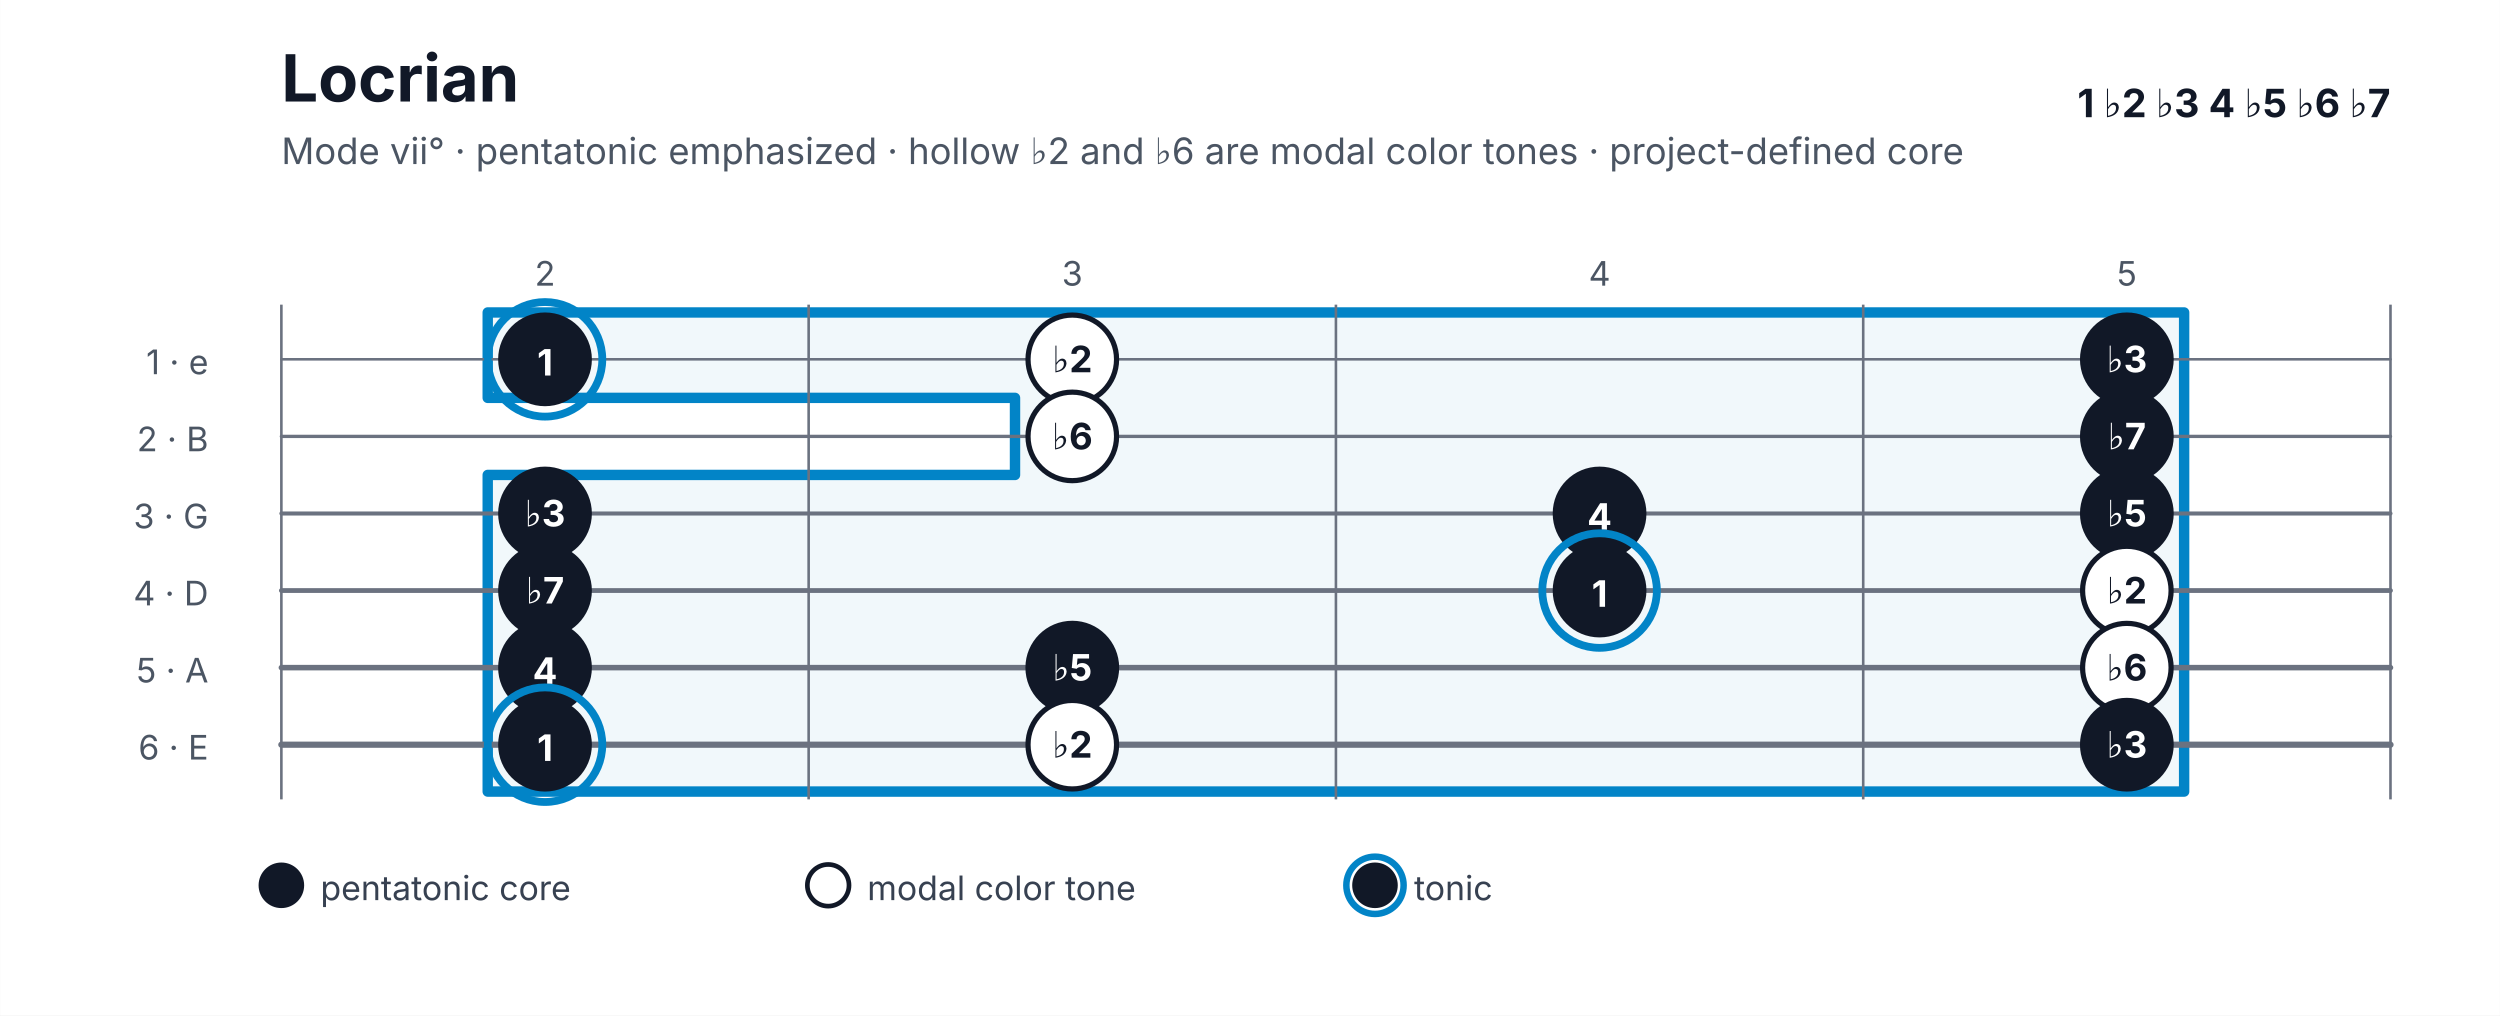
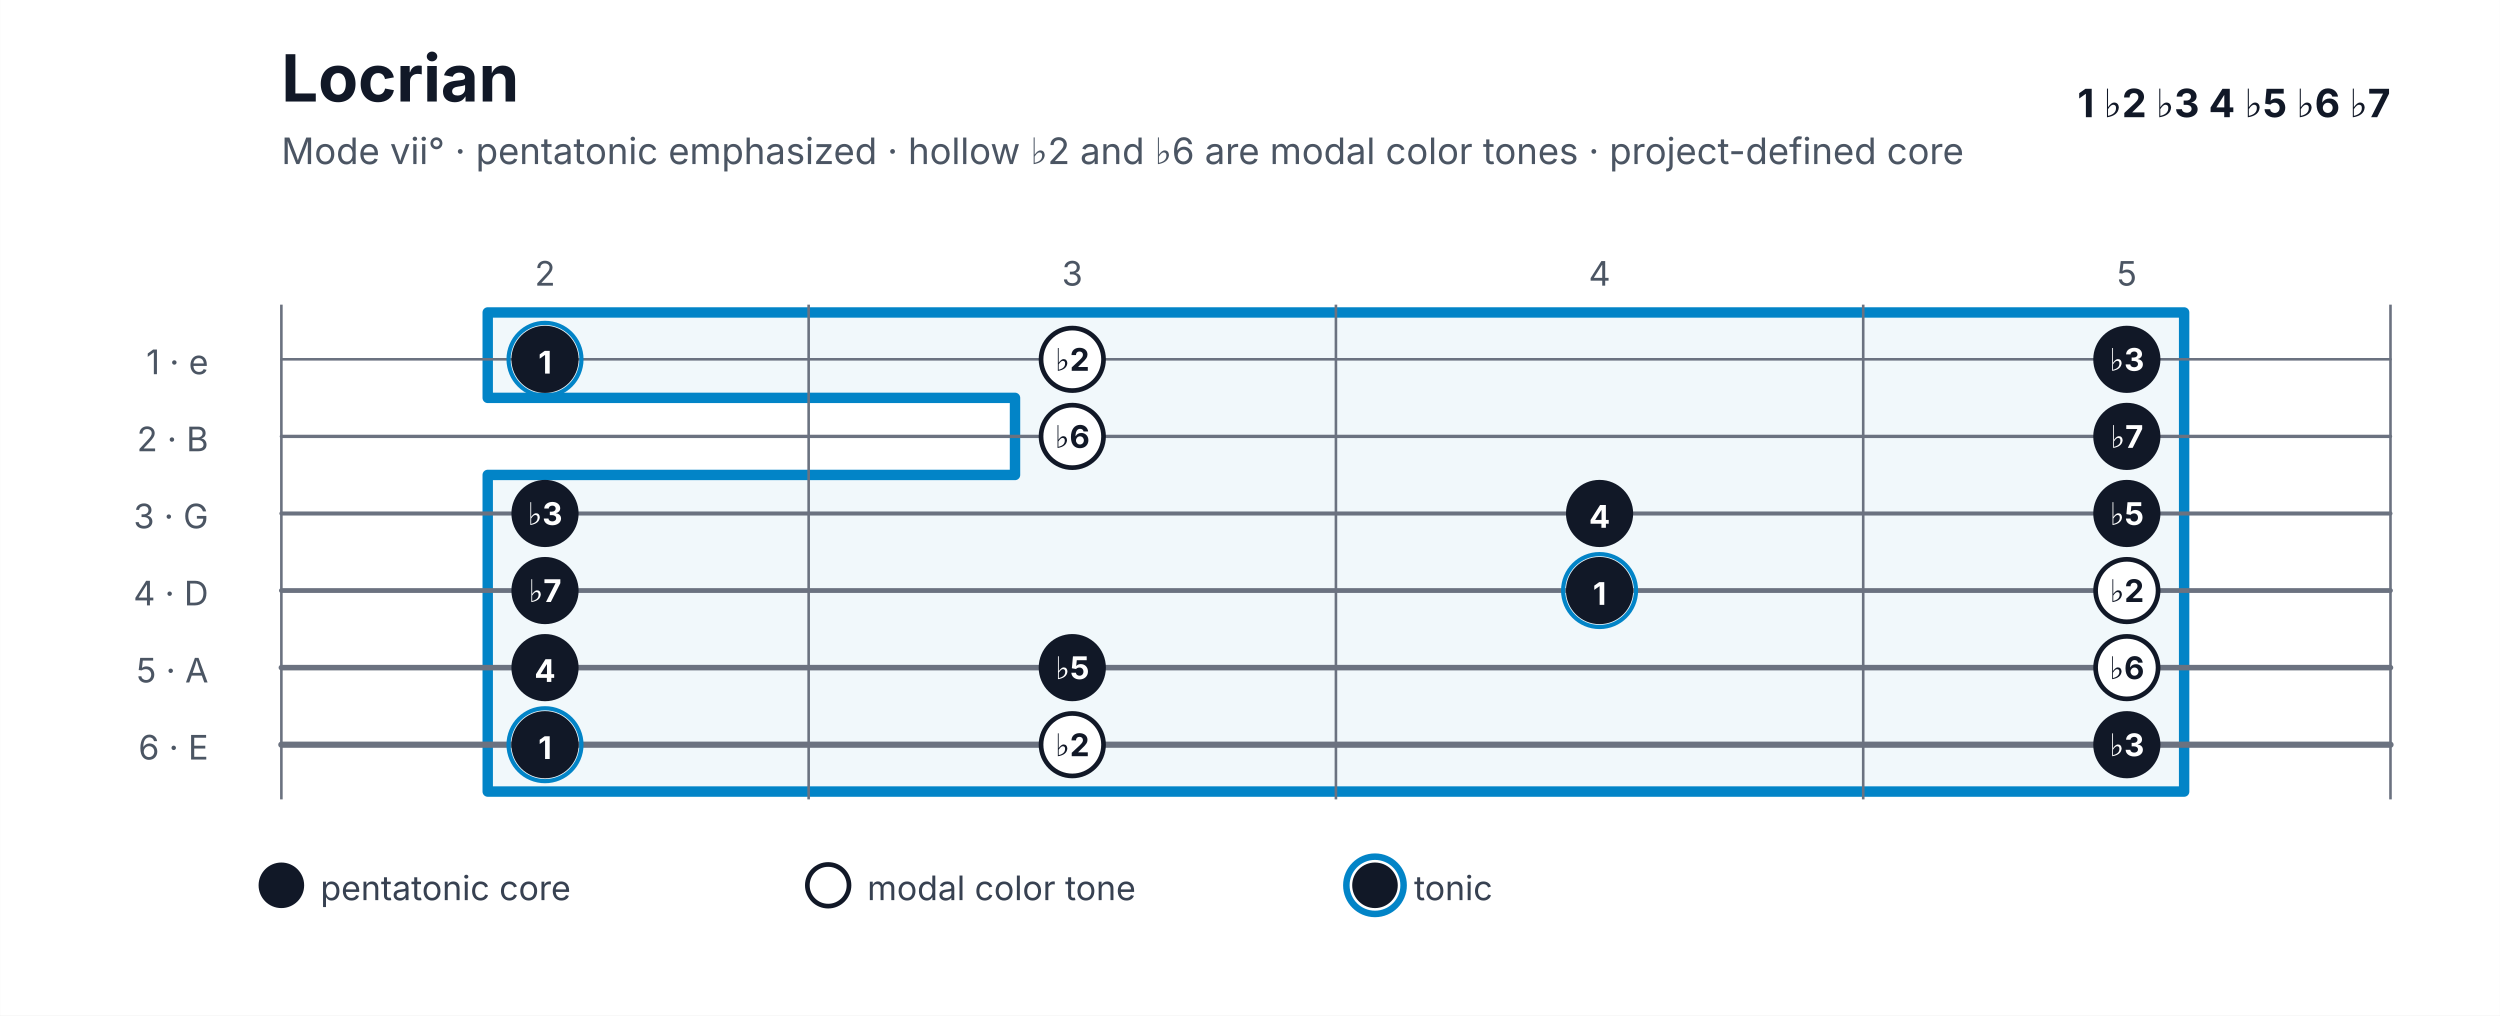
<svg xmlns="http://www.w3.org/2000/svg" width="10in" height="4.062in" viewBox="0 0 960 390" role="img" aria-labelledby="fs-locrian-combined-title fs-locrian-combined-desc" data-mode-id="fs-locrian" data-view="combined" data-overlay="none">
  <style>
        svg{background:#fff;color:#111827;font-family:Inter,Segoe UI,Arial,sans-serif;text-rendering:geometricPrecision}
        text{fill:#111827}
        .diagram-title{font-size:25px;font-weight:700}.subtitle{font-size:14px;fill:#4b5563}.formula{font-size:15px;font-weight:650;text-anchor:end}
        .fret,.string{stroke:#6b7280;vector-effect:non-scaling-stroke}.fret{stroke-width:1px}.string{stroke-linecap:round}
        .fret-label,.string-label{font-size:13px;fill:#4b5563;text-anchor:middle;dominant-baseline:middle}
        .string-label{text-anchor:end}.position-outline{fill-opacity:.055;stroke-width:4;stroke-linejoin:round;vector-effect:non-scaling-stroke}
-         .marker-disc{stroke:#111827;stroke-width:2;vector-effect:non-scaling-stroke}.core .marker-disc,.equal .marker-disc{fill:#111827}.optional .marker-disc{fill:#fff}
-         .marker-label{font-size:14px;font-weight:700;text-anchor:middle;dominant-baseline:middle;pointer-events:none}.core .marker-label,.equal .marker-label{fill:#fff}.optional .marker-label{fill:#111827}
-         .overlay-highlight .marker-disc{stroke:#b45309;stroke-width:5}
-         .tonic-ring{fill:none;stroke-width:3;vector-effect:non-scaling-stroke}
+         .marker-disc{stroke:#111827;stroke-width:1.8;vector-effect:non-scaling-stroke}.core .marker-disc,.equal .marker-disc{fill:#111827}.optional .marker-disc{fill:#fff}
+         .marker-label{font-size:12px;font-weight:700;text-anchor:middle;dominant-baseline:middle;pointer-events:none}.core .marker-label,.equal .marker-label{fill:#fff}.optional .marker-label{fill:#111827}
+         .overlay-highlight .marker-disc{stroke:#b45309;stroke-width:4}
+         .tonic-ring{fill:none;stroke-width:1.6;vector-effect:non-scaling-stroke}
        .legend-core,.legend-equal{fill:#111827;stroke:#111827;stroke-width:1.5}.legend-optional{fill:#fff;stroke:#111827;stroke-width:1.8}.legend-tonic{fill:none;stroke-width:2.5}.legend-overlay{fill:#111827;stroke:#b45309;stroke-width:4}
        .legend-text{font-size:13px;fill:#374151;dominant-baseline:middle}.overlay-caption{font-size:13px;font-weight:650;fill:#92400e}
      </style>
  <rect width="960" height="390" fill="#fff" />
  <text class="diagram-title" x="108" y="39">Locrian</text>
  <text class="subtitle" x="108" y="63">Mode vii° · pentatonic emphasized · hollow ♭2 and ♭6 are modal color tones · project-defined core</text>
  <text class="formula" x="918" y="45">1  ♭2  ♭3  4  ♭5  ♭6  ♭7</text>
  <path class="position-outline" style="fill:#0284c7;stroke:#0284c7" d="M 187.25 120 L 838.75 120 L 838.75 152.8 L 838.75 152.8 L 838.75 182.4 L 838.75 182.4 L 838.75 212 L 838.75 212 L 838.75 241.6 L 838.75 241.6 L 838.75 271.2 L 838.75 271.2 L 838.75 304 L 187.25 304 L 187.25 271.2 L 187.25 271.2 L 187.25 241.6 L 187.25 241.6 L 187.25 212 L 187.25 212 L 187.25 182.4 L 389.75 182.4 L 389.75 152.8 L 187.25 152.8 Z" />
  <line class="fret" x1="108" y1="117" x2="108" y2="307" />
  <line class="fret" x1="310.5" y1="117" x2="310.5" y2="307" />
  <line class="fret" x1="513" y1="117" x2="513" y2="307" />
  <line class="fret" x1="715.5" y1="117" x2="715.5" y2="307" />
  <line class="fret" x1="918" y1="117" x2="918" y2="307" />
  <line class="string" style="stroke-width:1.00px" x1="108" y1="138" x2="918" y2="138" />
  <text class="string-label" x="80" y="139">1 · e</text>
  <line class="string" style="stroke-width:1.28px" x1="108" y1="167.6" x2="918" y2="167.6" />
  <text class="string-label" x="80" y="168.6">2 · B</text>
  <line class="string" style="stroke-width:1.56px" x1="108" y1="197.2" x2="918" y2="197.2" />
  <text class="string-label" x="80" y="198.2">3 · G</text>
  <line class="string" style="stroke-width:1.84px" x1="108" y1="226.8" x2="918" y2="226.8" />
  <text class="string-label" x="80" y="227.8">4 · D</text>
  <line class="string" style="stroke-width:2.12px" x1="108" y1="256.4" x2="918" y2="256.4" />
  <text class="string-label" x="80" y="257.4">5 · A</text>
  <line class="string" style="stroke-width:2.40px" x1="108" y1="286" x2="918" y2="286" />
  <text class="string-label" x="80" y="287">6 · E</text>
  <text class="fret-label" x="209.25" y="105">2</text>
  <text class="fret-label" x="411.75" y="105">3</text>
  <text class="fret-label" x="614.25" y="105">4</text>
  <text class="fret-label" x="816.75" y="105">5</text>
  <g class="marker core tonic" transform="translate(209.25 138)">
-     <circle class="tonic-ring" style="stroke:#0284c7" r="22" />
-     <circle class="marker-disc" r="17" />
+     <circle class="tonic-ring" style="stroke:#0284c7" r="14" />
+     <circle class="marker-disc" r="12" />
    <text class="marker-label" x="0" y="1">1</text>
  </g>
  <g class="marker optional" transform="translate(411.75 138)">
-     <circle class="marker-disc" r="17" />
+     <circle class="marker-disc" r="12" />
    <text class="marker-label" x="0" y="1">♭2</text>
  </g>
  <g class="marker core" transform="translate(816.75 138)">
-     <circle class="marker-disc" r="17" />
+     <circle class="marker-disc" r="12" />
    <text class="marker-label" x="0" y="1">♭3</text>
  </g>
  <g class="marker optional" transform="translate(411.75 167.6)">
-     <circle class="marker-disc" r="17" />
+     <circle class="marker-disc" r="12" />
    <text class="marker-label" x="0" y="1">♭6</text>
  </g>
  <g class="marker core" transform="translate(816.75 167.6)">
-     <circle class="marker-disc" r="17" />
+     <circle class="marker-disc" r="12" />
    <text class="marker-label" x="0" y="1">♭7</text>
  </g>
  <g class="marker core" transform="translate(209.25 197.2)">
-     <circle class="marker-disc" r="17" />
+     <circle class="marker-disc" r="12" />
    <text class="marker-label" x="0" y="1">♭3</text>
  </g>
  <g class="marker core" transform="translate(614.25 197.2)">
-     <circle class="marker-disc" r="17" />
+     <circle class="marker-disc" r="12" />
    <text class="marker-label" x="0" y="1">4</text>
  </g>
  <g class="marker core" transform="translate(816.75 197.2)">
-     <circle class="marker-disc" r="17" />
+     <circle class="marker-disc" r="12" />
    <text class="marker-label" x="0" y="1">♭5</text>
  </g>
  <g class="marker core" transform="translate(209.25 226.8)">
-     <circle class="marker-disc" r="17" />
+     <circle class="marker-disc" r="12" />
    <text class="marker-label" x="0" y="1">♭7</text>
  </g>
  <g class="marker core tonic" transform="translate(614.25 226.8)">
-     <circle class="tonic-ring" style="stroke:#0284c7" r="22" />
-     <circle class="marker-disc" r="17" />
+     <circle class="tonic-ring" style="stroke:#0284c7" r="14" />
+     <circle class="marker-disc" r="12" />
    <text class="marker-label" x="0" y="1">1</text>
  </g>
  <g class="marker optional" transform="translate(816.75 226.8)">
-     <circle class="marker-disc" r="17" />
+     <circle class="marker-disc" r="12" />
    <text class="marker-label" x="0" y="1">♭2</text>
  </g>
  <g class="marker core" transform="translate(209.25 256.4)">
-     <circle class="marker-disc" r="17" />
+     <circle class="marker-disc" r="12" />
    <text class="marker-label" x="0" y="1">4</text>
  </g>
  <g class="marker core" transform="translate(411.75 256.4)">
-     <circle class="marker-disc" r="17" />
+     <circle class="marker-disc" r="12" />
    <text class="marker-label" x="0" y="1">♭5</text>
  </g>
  <g class="marker optional" transform="translate(816.75 256.4)">
-     <circle class="marker-disc" r="17" />
+     <circle class="marker-disc" r="12" />
    <text class="marker-label" x="0" y="1">♭6</text>
  </g>
  <g class="marker core tonic" transform="translate(209.25 286)">
-     <circle class="tonic-ring" style="stroke:#0284c7" r="22" />
-     <circle class="marker-disc" r="17" />
+     <circle class="tonic-ring" style="stroke:#0284c7" r="14" />
+     <circle class="marker-disc" r="12" />
    <text class="marker-label" x="0" y="1">1</text>
  </g>
  <g class="marker optional" transform="translate(411.75 286)">
-     <circle class="marker-disc" r="17" />
+     <circle class="marker-disc" r="12" />
    <text class="marker-label" x="0" y="1">♭2</text>
  </g>
  <g class="marker core" transform="translate(816.75 286)">
-     <circle class="marker-disc" r="17" />
+     <circle class="marker-disc" r="12" />
    <text class="marker-label" x="0" y="1">♭3</text>
  </g>
  <g transform="translate(108 340)">
    <g transform="translate(0 0)">
      <circle class="legend-core" cx="0" cy="0" r="8" />
      <text class="legend-text" x="15" y="1">pentatonic core</text>
    </g>
    <g transform="translate(210 0)">
      <circle class="legend-optional" cx="0" cy="0" r="8" />
      <text class="legend-text" x="15" y="1">modal color tone</text>
    </g>
    <g transform="translate(420 0)">
      <circle class="legend-tonic" style="stroke:#0284c7" cx="0" cy="0" r="11" />
      <circle class="legend-core" cx="0" cy="0" r="8" />
      <text class="legend-text" x="15" y="1">tonic</text>
    </g>
  </g>
</svg>
